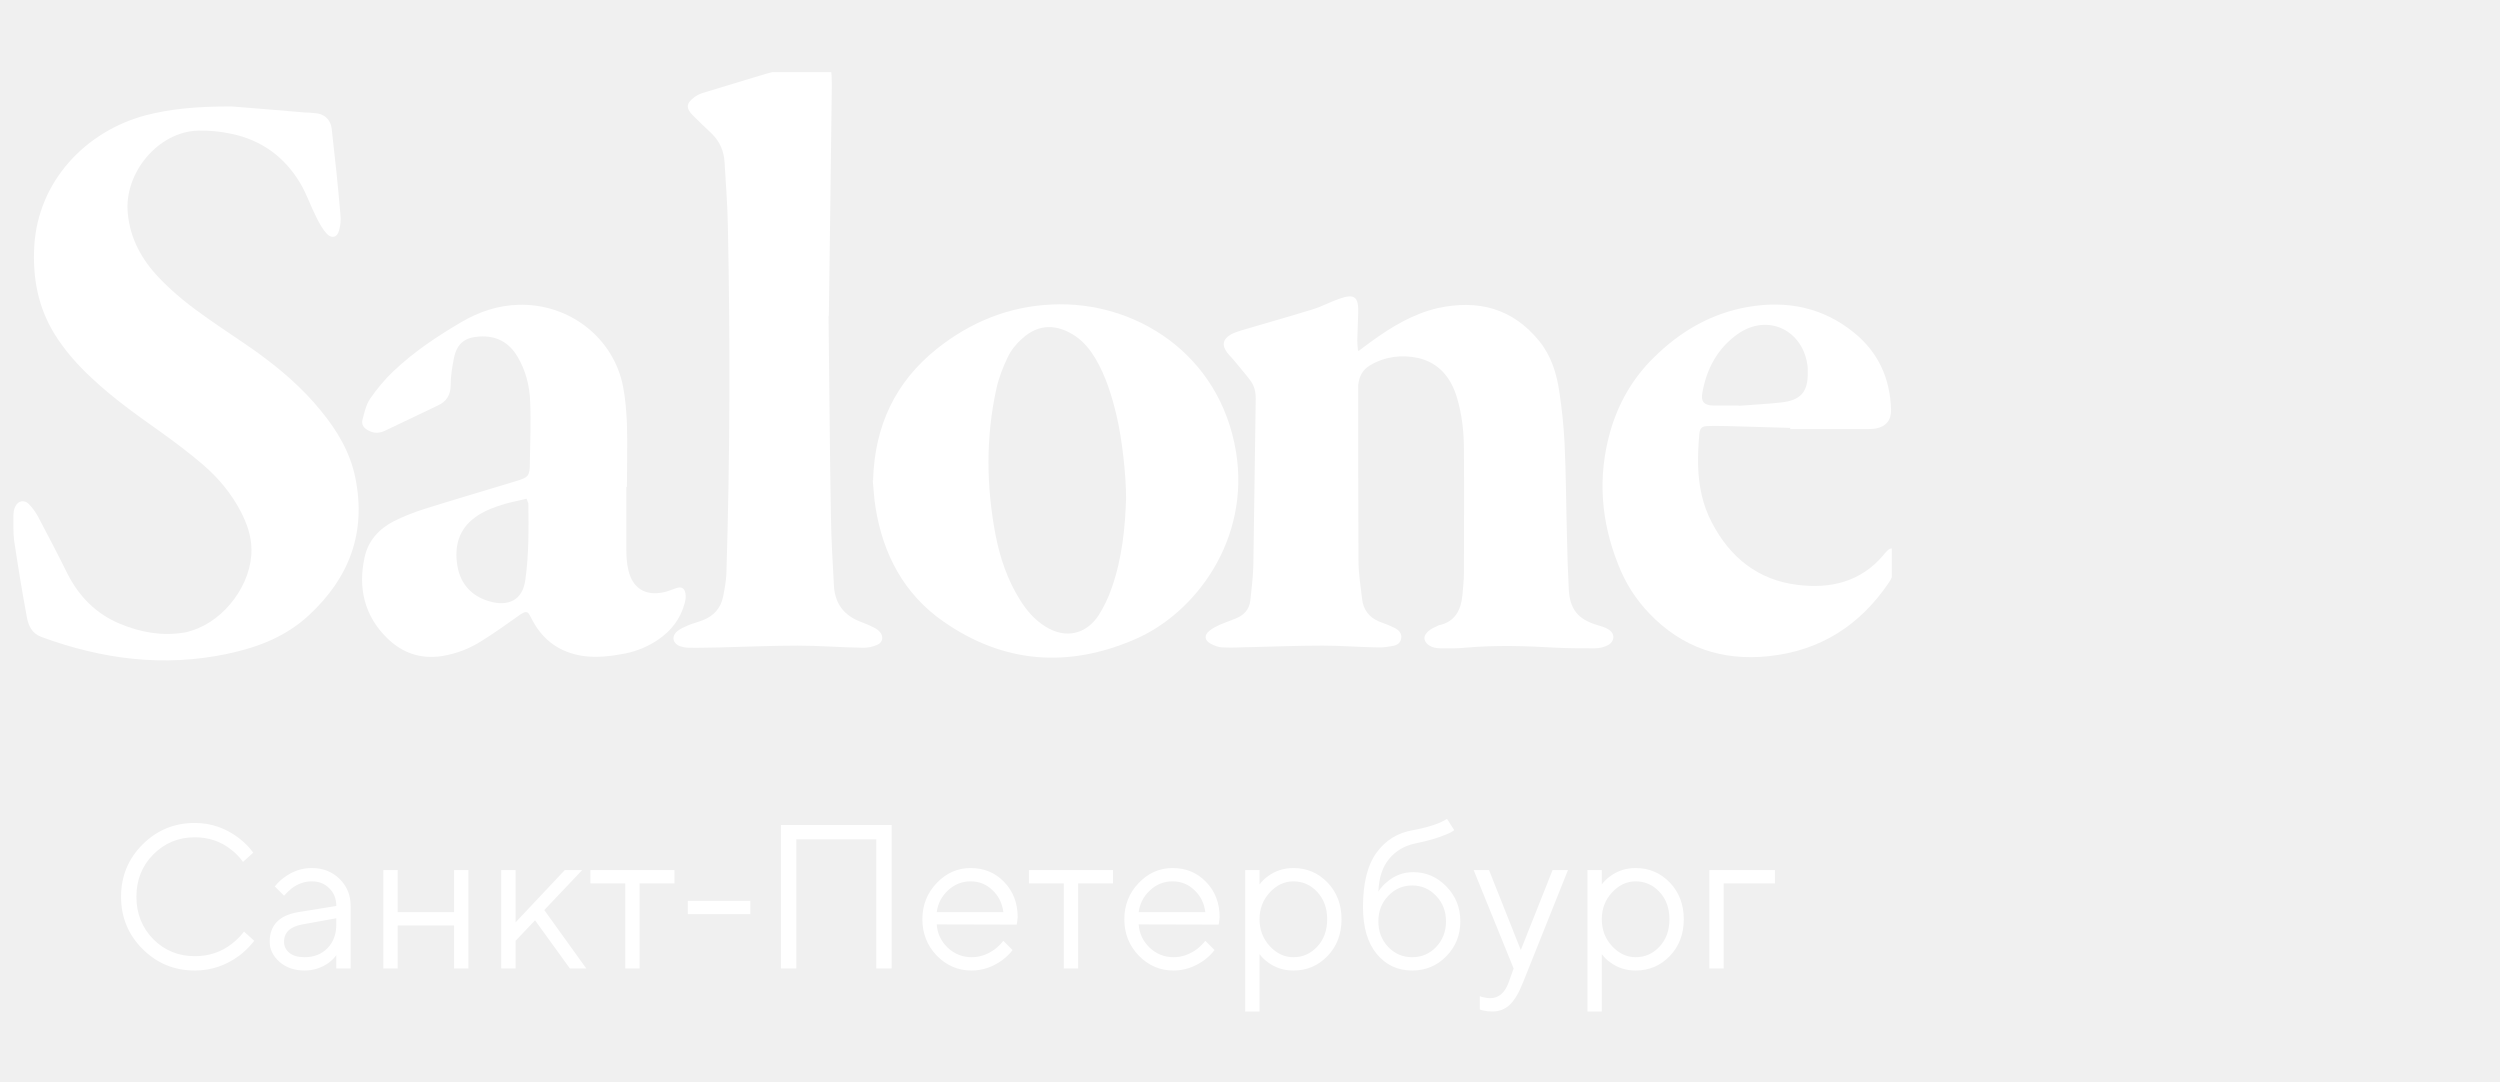
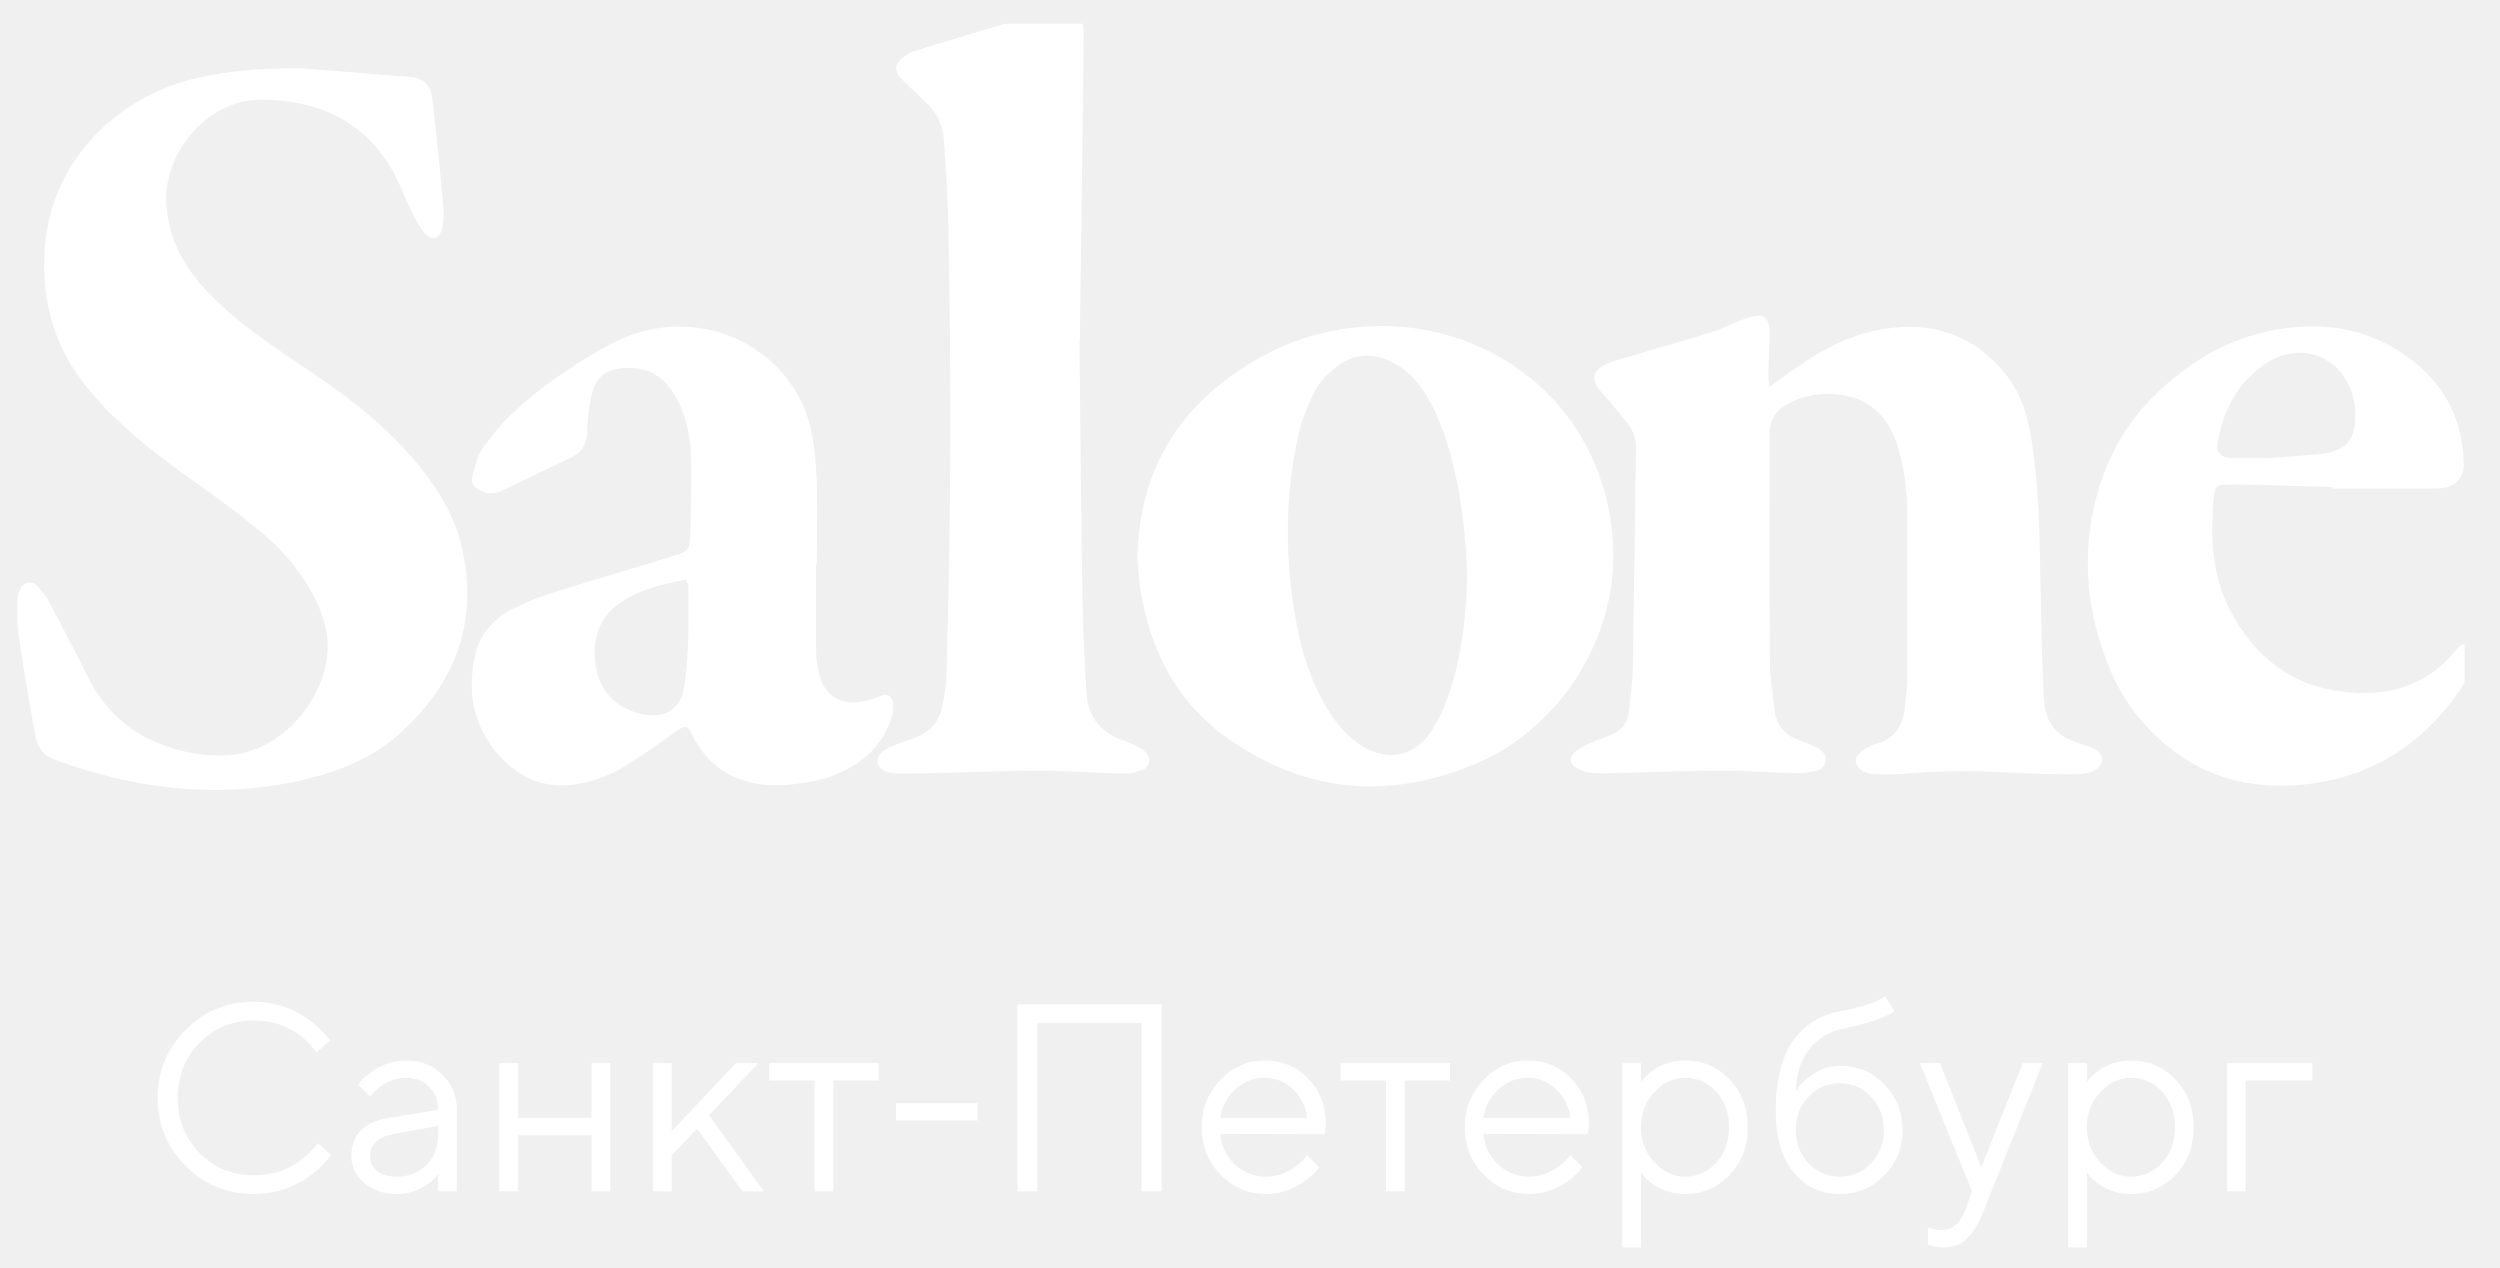
- <svg xmlns="http://www.w3.org/2000/svg" width="185" height="80" viewBox="0 0 185 80" fill="none">
+ <svg xmlns="http://www.w3.org/2000/svg" width="142" height="72" viewBox="0 4 142 72" fill="none">
  <g clip-path="url(#clip0_1112_10573)">
    <mask id="mask0_1112_10573" style="mask-type:luminance" maskUnits="userSpaceOnUse" x="0" y="4" width="141" height="75">
      <path d="M0.989 4.474H140.535V78.701H0.989V4.474Z" fill="white" />
    </mask>
    <g mask="url(#mask0_1112_10573)">
      <path d="M17.126 7.876C18.496 7.988 20.53 8.145 22.564 8.324C22.785 8.324 23.028 8.346 23.249 8.368C23.978 8.391 24.487 8.838 24.553 9.599C24.796 11.703 25.017 13.806 25.194 15.91C25.238 16.29 25.194 16.693 25.084 17.073C24.951 17.566 24.575 17.677 24.199 17.319C23.868 16.961 23.625 16.514 23.404 16.066C22.983 15.238 22.696 14.366 22.232 13.582C21.082 11.635 19.381 10.382 17.17 9.912C16.352 9.733 15.49 9.644 14.672 9.666C11.71 9.733 9.168 12.799 9.455 15.775C9.632 17.677 10.494 19.221 11.777 20.564C12.86 21.705 14.12 22.69 15.402 23.585C16.573 24.413 17.789 25.196 18.96 26.024C20.729 27.3 22.387 28.71 23.757 30.41C24.973 31.887 25.923 33.498 26.299 35.378C27.117 39.429 25.835 42.763 22.873 45.515C21.171 47.104 19.071 47.91 16.838 48.38C12.108 49.387 7.532 48.782 3.045 47.127C2.338 46.858 2.095 46.276 1.984 45.65C1.63 43.748 1.321 41.845 1.034 39.921C0.945 39.361 0.967 38.78 0.967 38.198C0.967 37.952 1.034 37.683 1.144 37.459C1.343 37.056 1.785 36.967 2.117 37.28C2.404 37.571 2.647 37.907 2.846 38.287C3.576 39.675 4.305 41.062 4.99 42.45C5.852 44.15 7.112 45.426 8.881 46.164C10.406 46.791 11.975 47.082 13.611 46.813C13.81 46.791 14.009 46.724 14.208 46.657C16.662 45.896 18.651 43.166 18.607 40.659C18.607 39.675 18.275 38.757 17.833 37.885C17.126 36.52 16.153 35.356 15.004 34.371C14.009 33.521 12.97 32.738 11.909 31.977C10.141 30.724 8.372 29.471 6.781 27.971C5.742 27.009 4.791 25.935 4.04 24.726C2.802 22.712 2.404 20.542 2.537 18.192C2.824 13.426 6.317 9.711 10.804 8.525C12.639 8.055 14.517 7.876 17.104 7.876H17.126Z" fill="white" />
      <path d="M100.528 25.979C100.948 25.665 101.235 25.442 101.522 25.24C103.003 24.166 104.573 23.226 106.385 22.801C109.37 22.152 111.934 22.801 113.923 25.262C114.785 26.337 115.183 27.612 115.382 28.932C115.581 30.23 115.714 31.528 115.78 32.849C115.89 35.153 115.89 37.458 115.957 39.763C115.979 41.039 116.023 42.292 116.089 43.567C116.156 45.089 116.775 45.828 118.189 46.253C118.477 46.342 118.764 46.409 119.007 46.566C119.516 46.857 119.516 47.439 119.007 47.73C118.72 47.886 118.366 47.976 118.035 47.976C117.084 47.976 116.112 47.976 115.161 47.931C112.906 47.797 110.674 47.73 108.419 47.931C107.8 47.998 107.181 47.976 106.584 47.976C105.943 47.976 105.501 47.685 105.413 47.304C105.347 46.991 105.678 46.611 106.275 46.365L106.452 46.275C107.668 46.029 108.11 45.156 108.22 44.037C108.264 43.478 108.331 42.941 108.331 42.381C108.331 39.36 108.353 36.339 108.331 33.341C108.331 31.998 108.198 30.678 107.8 29.38C107.358 27.925 106.474 26.851 104.949 26.493C103.711 26.225 102.495 26.381 101.39 27.03C100.837 27.344 100.572 27.858 100.506 28.507V28.642C100.506 32.916 100.506 37.212 100.528 41.486C100.528 42.426 100.682 43.366 100.793 44.306C100.881 45.111 101.301 45.671 102.031 45.984C102.274 46.074 102.495 46.163 102.738 46.253L103.225 46.477C103.512 46.633 103.755 46.879 103.689 47.237C103.645 47.573 103.379 47.752 103.07 47.797C102.694 47.864 102.296 47.931 101.92 47.909C100.572 47.886 99.246 47.775 97.897 47.775C96.151 47.775 94.383 47.842 92.636 47.886C91.929 47.886 91.222 47.953 90.514 47.909C90.183 47.909 89.829 47.775 89.564 47.618C89.122 47.372 89.1 46.991 89.498 46.678C89.741 46.477 90.028 46.342 90.315 46.208C90.691 46.051 91.089 45.917 91.465 45.761C92.062 45.514 92.46 45.089 92.526 44.418C92.614 43.567 92.725 42.717 92.747 41.867C92.813 37.749 92.858 33.632 92.924 29.492C92.924 28.977 92.813 28.53 92.504 28.127C92.15 27.657 91.752 27.209 91.376 26.739C91.2 26.516 91.001 26.337 90.824 26.113C90.404 25.553 90.47 25.106 91.089 24.748C91.332 24.613 91.642 24.524 91.907 24.434C93.653 23.92 95.4 23.427 97.146 22.89C97.809 22.689 98.45 22.331 99.113 22.107C100.24 21.704 100.55 21.973 100.506 23.181C100.484 23.853 100.461 24.524 100.439 25.195C100.439 25.374 100.461 25.553 100.484 25.889L100.528 25.979Z" fill="white" />
      <path d="M64.607 35.556C64.718 31.506 66.265 28.261 69.315 25.822C71.813 23.831 74.665 22.667 77.848 22.533C83.971 22.242 90.27 26.158 91.464 33.431C92.525 39.898 88.502 45.358 83.993 47.305C79.041 49.453 74.245 49.095 69.802 45.985C66.906 43.971 65.337 41.017 64.784 37.526C64.673 36.854 64.651 36.161 64.585 35.556H64.607ZM83.33 36.877C83.33 35.087 83.02 32.446 82.644 30.835C82.291 29.335 81.849 27.859 81.053 26.516C80.677 25.889 80.213 25.308 79.594 24.882C78.224 23.965 76.875 23.942 75.659 25.039C75.217 25.419 74.819 25.912 74.576 26.426C74.223 27.165 73.913 27.948 73.736 28.754C72.941 32.356 72.985 35.982 73.67 39.584C74.001 41.285 74.554 42.919 75.483 44.396C75.969 45.179 76.566 45.873 77.361 46.365C78.82 47.282 80.346 46.969 81.296 45.537C81.694 44.91 82.025 44.217 82.269 43.501C83.042 41.308 83.263 39.025 83.33 36.877Z" fill="white" />
      <path d="M61.313 23.406C61.379 28.822 61.401 33.543 61.49 38.243C61.512 39.943 61.622 41.644 61.711 43.345C61.777 44.553 62.352 45.426 63.457 45.918C63.811 46.075 64.187 46.187 64.518 46.366C64.717 46.455 64.938 46.567 65.093 46.746C65.402 47.082 65.336 47.529 64.938 47.708C64.584 47.865 64.187 47.955 63.811 47.932C62.219 47.91 60.628 47.776 59.036 47.776C57.113 47.776 55.168 47.865 53.245 47.91C52.493 47.91 51.742 47.955 50.99 47.932C50.769 47.932 50.526 47.887 50.327 47.82C49.774 47.619 49.664 47.082 50.128 46.701C50.371 46.5 50.681 46.388 50.968 46.254C51.3 46.12 51.675 46.03 52.007 45.896C52.803 45.583 53.333 45.023 53.51 44.15C53.62 43.591 53.731 43.009 53.753 42.45C54.018 33.901 54.041 25.353 53.864 16.805C53.842 15.216 53.709 13.627 53.62 12.038C53.576 11.188 53.267 10.472 52.67 9.89C52.206 9.442 51.742 9.017 51.278 8.547C50.747 8.01 50.769 7.652 51.366 7.205C51.543 7.07 51.764 6.959 51.963 6.891C54.461 6.131 56.958 5.37 59.478 4.631C59.898 4.497 60.318 4.452 60.76 4.407C61.224 4.363 61.379 4.475 61.468 4.967C61.534 5.37 61.556 5.795 61.556 6.198C61.49 12.15 61.401 18.08 61.335 23.339L61.313 23.406Z" fill="white" />
      <path d="M46.349 36.004C46.349 37.526 46.349 39.048 46.349 40.569C46.349 41.106 46.371 41.688 46.503 42.203C46.813 43.523 47.741 44.105 49.067 43.836C49.399 43.769 49.708 43.635 50.04 43.523C50.438 43.389 50.659 43.523 50.725 43.926C50.769 44.172 50.725 44.441 50.659 44.664C50.349 45.806 49.664 46.678 48.714 47.327C47.962 47.842 47.144 48.178 46.282 48.357C45.221 48.558 44.182 48.692 43.099 48.536C41.441 48.267 40.225 47.417 39.43 45.962C39.054 45.291 39.12 45 38.192 45.694C37.374 46.276 36.556 46.857 35.694 47.395C34.766 47.999 33.771 48.379 32.666 48.558C31.096 48.782 29.77 48.312 28.665 47.238C26.963 45.582 26.476 43.501 26.985 41.218C27.25 40.01 28.046 39.137 29.129 38.578C29.836 38.22 30.588 37.929 31.339 37.683C33.616 36.967 35.915 36.295 38.192 35.601C39.098 35.333 39.209 35.221 39.209 34.259C39.231 32.737 39.297 31.215 39.231 29.694C39.187 28.53 38.899 27.411 38.302 26.404C37.661 25.308 36.689 24.815 35.451 24.905C34.39 24.972 33.815 25.42 33.594 26.494C33.462 27.143 33.351 27.814 33.351 28.485C33.351 29.224 33.041 29.716 32.4 30.007C31.096 30.634 29.814 31.238 28.51 31.864C28.09 32.066 27.692 32.088 27.272 31.864C26.919 31.685 26.72 31.417 26.83 31.036C26.963 30.522 27.095 29.94 27.383 29.515C27.891 28.776 28.466 28.082 29.107 27.478C30.632 26.024 32.356 24.883 34.147 23.831C35.451 23.07 36.843 22.6 38.347 22.555C42.193 22.443 45.42 25.061 46.105 28.597C46.282 29.492 46.349 30.432 46.393 31.327C46.437 32.894 46.393 34.46 46.393 36.027H46.326L46.349 36.004ZM38.988 36.899C38.236 37.078 37.507 37.213 36.821 37.459C36.247 37.66 35.672 37.906 35.186 38.264C33.926 39.16 33.594 40.48 33.859 41.934C34.102 43.277 34.965 44.15 36.247 44.508C37.595 44.888 38.678 44.441 38.877 42.897C39.142 41.017 39.12 39.137 39.098 37.257L38.965 36.899H38.988Z" fill="white" />
      <path d="M132.49 31.664C130.921 31.619 129.351 31.574 127.782 31.529C127.318 31.529 126.875 31.507 126.411 31.529C125.947 31.529 125.792 31.664 125.748 32.134C125.682 32.917 125.638 33.7 125.66 34.483C125.704 35.96 125.991 37.37 126.677 38.668C128.025 41.264 130.103 42.92 132.998 43.278C135.408 43.591 137.685 43.076 139.365 41.085L139.453 40.973C139.652 40.772 139.829 40.481 140.182 40.615C140.426 40.704 140.602 41.107 140.47 41.532C140.293 42.069 140.094 42.629 139.785 43.099C137.64 46.276 134.701 48.156 130.876 48.559C127.45 48.917 124.488 47.932 122.079 45.426C121.062 44.374 120.288 43.166 119.758 41.801C118.476 38.601 118.21 35.334 119.139 32C119.736 29.874 120.797 28.016 122.366 26.472C124.333 24.525 126.632 23.183 129.351 22.713C132.225 22.22 134.877 22.735 137.198 24.615C138.989 26.069 139.873 27.994 139.939 30.321C139.961 31.082 139.564 31.574 138.812 31.709C138.547 31.753 138.259 31.753 137.994 31.753H132.468V31.709L132.49 31.664ZM128.666 30.03C129.793 29.941 130.788 29.896 131.783 29.784C133.286 29.627 133.816 28.979 133.772 27.479V27.211C133.507 24.436 130.81 23.138 128.578 24.727C127.097 25.779 126.279 27.3 125.969 29.09C125.859 29.717 126.102 29.985 126.743 30.008C127.428 30.008 128.113 30.008 128.666 30.008V30.03Z" fill="white" />
    </g>
  </g>
  <path d="M18.058 68.937L18.816 69.62C18.462 70.064 18.088 70.433 17.694 70.727C16.703 71.455 15.611 71.819 14.418 71.819C12.901 71.819 11.612 71.288 10.55 70.226C9.488 69.165 8.958 67.875 8.958 66.359C8.958 64.842 9.488 63.553 10.55 62.491C11.612 61.429 12.901 60.899 14.418 60.899C15.601 60.899 16.683 61.268 17.663 62.006C18.088 62.329 18.447 62.693 18.74 63.098L17.982 63.78C17.729 63.426 17.436 63.123 17.102 62.87C16.344 62.264 15.449 61.96 14.418 61.96C13.204 61.96 12.178 62.385 11.339 63.234C10.51 64.073 10.095 65.115 10.095 66.359C10.095 67.602 10.51 68.649 11.339 69.498C12.178 70.337 13.204 70.757 14.418 70.757C15.459 70.757 16.369 70.454 17.148 69.847C17.491 69.584 17.795 69.281 18.058 68.937ZM24.886 71.667V70.681C24.735 70.894 24.542 71.086 24.31 71.257C23.774 71.632 23.183 71.819 22.535 71.819C21.797 71.819 21.18 71.606 20.685 71.182C20.2 70.747 19.957 70.251 19.957 69.695C19.957 68.462 20.665 67.729 22.08 67.496L24.886 67.041C24.886 66.505 24.714 66.07 24.37 65.737C24.037 65.393 23.602 65.221 23.066 65.221C22.54 65.221 22.04 65.398 21.565 65.752C21.342 65.944 21.16 66.121 21.019 66.283L20.336 65.6C20.528 65.347 20.766 65.12 21.049 64.918C21.666 64.463 22.338 64.235 23.066 64.235C23.895 64.235 24.583 64.503 25.129 65.039C25.675 65.575 25.948 66.242 25.948 67.041V71.667H24.886ZM24.886 68.406V67.951L22.384 68.406C21.474 68.568 21.019 68.998 21.019 69.695C21.019 70.019 21.15 70.292 21.413 70.514C21.686 70.727 22.06 70.833 22.535 70.833C23.233 70.833 23.799 70.61 24.234 70.165C24.669 69.721 24.886 69.134 24.886 68.406ZM28.367 71.667V64.387H29.429V67.496H33.6V64.387H34.662V71.667H33.6V68.482H29.429V71.667H28.367ZM37.091 71.667V64.387H38.153V68.254L41.793 64.387H43.082L40.276 67.344L43.385 71.667H42.172L39.594 68.103L38.153 69.62V71.667H37.091ZM46.269 71.667V65.373H43.691V64.387H49.909V65.373H47.331V71.667H46.269ZM50.898 67.648V66.662H55.523V67.648H50.898ZM57.791 71.667V61.05H65.981V71.667H64.844V62.112H58.929V71.667H57.791ZM74.247 69.62L74.93 70.302C74.737 70.565 74.48 70.818 74.156 71.06C73.448 71.566 72.695 71.819 71.896 71.819C70.895 71.819 70.036 71.45 69.318 70.712C68.61 69.973 68.256 69.079 68.256 68.027C68.256 66.975 68.61 66.081 69.318 65.343C70.026 64.604 70.86 64.235 71.82 64.235C72.822 64.235 73.651 64.579 74.308 65.267C74.975 65.954 75.309 66.824 75.309 67.875C75.309 67.926 75.294 68.057 75.263 68.27L75.233 68.421L69.318 68.406C69.358 69.063 69.626 69.635 70.122 70.12C70.627 70.595 71.219 70.833 71.896 70.833C72.513 70.833 73.094 70.631 73.641 70.226C73.903 70.014 74.106 69.812 74.247 69.62ZM69.318 67.496H74.247C74.166 66.839 73.898 66.298 73.443 65.873C72.998 65.439 72.457 65.221 71.82 65.221C71.183 65.221 70.627 65.444 70.152 65.888C69.677 66.333 69.399 66.869 69.318 67.496ZM78.72 71.667V65.373H76.142V64.387H82.36V65.373H79.782V71.667H78.72ZM89.192 69.62L89.874 70.302C89.682 70.565 89.424 70.818 89.101 71.06C88.393 71.566 87.64 71.819 86.841 71.819C85.84 71.819 84.98 71.45 84.263 70.712C83.555 69.973 83.201 69.079 83.201 68.027C83.201 66.975 83.555 66.081 84.263 65.343C84.97 64.604 85.804 64.235 86.765 64.235C87.766 64.235 88.595 64.579 89.252 65.267C89.92 65.954 90.253 66.824 90.253 67.875C90.253 67.926 90.238 68.057 90.208 68.27L90.177 68.421L84.263 68.406C84.303 69.063 84.571 69.635 85.066 70.12C85.572 70.595 86.163 70.833 86.841 70.833C87.458 70.833 88.039 70.631 88.585 70.226C88.848 70.014 89.05 69.812 89.192 69.62ZM84.263 67.496H89.192C89.111 66.839 88.843 66.298 88.388 65.873C87.943 65.439 87.402 65.221 86.765 65.221C86.128 65.221 85.572 65.444 85.097 65.888C84.621 66.333 84.343 66.869 84.263 67.496ZM92.144 74.852V64.387H93.206V65.449C93.378 65.216 93.585 65.014 93.828 64.842C94.374 64.438 95.001 64.235 95.709 64.235C96.71 64.235 97.554 64.594 98.241 65.312C98.929 66.03 99.273 66.935 99.273 68.027C99.273 69.119 98.929 70.024 98.241 70.742C97.554 71.46 96.71 71.819 95.709 71.819C95.001 71.819 94.374 71.616 93.828 71.212C93.585 71.04 93.378 70.838 93.206 70.605V74.852H92.144ZM95.709 70.833C96.406 70.833 96.998 70.57 97.483 70.044C97.968 69.518 98.211 68.846 98.211 68.027C98.211 67.208 97.968 66.536 97.483 66.01C96.998 65.484 96.406 65.221 95.709 65.221C95.051 65.221 94.47 65.494 93.964 66.04C93.459 66.586 93.206 67.248 93.206 68.027C93.206 68.805 93.459 69.468 93.964 70.014C94.47 70.56 95.051 70.833 95.709 70.833ZM107.079 60.595L107.61 61.429C107.479 61.541 107.282 61.647 107.019 61.748C106.442 62.001 105.679 62.223 104.729 62.415C103.92 62.587 103.273 62.971 102.787 63.568C102.302 64.154 102.039 64.958 101.999 65.98C102.171 65.707 102.383 65.469 102.636 65.267C103.202 64.781 103.849 64.539 104.577 64.539C105.527 64.539 106.346 64.892 107.034 65.6C107.722 66.308 108.065 67.168 108.065 68.179C108.065 69.2 107.716 70.064 107.019 70.772C106.331 71.47 105.492 71.819 104.501 71.819C103.429 71.819 102.555 71.409 101.877 70.59C101.2 69.771 100.861 68.613 100.861 67.117C100.861 65.358 101.195 64.018 101.862 63.098C102.529 62.178 103.434 61.622 104.577 61.429C105.335 61.288 105.977 61.111 106.503 60.899C106.786 60.767 106.978 60.666 107.079 60.595ZM102.727 70.075C103.212 70.58 103.803 70.833 104.501 70.833C105.199 70.833 105.79 70.58 106.276 70.075C106.761 69.559 107.004 68.927 107.004 68.179C107.004 67.43 106.761 66.803 106.276 66.298C105.79 65.782 105.199 65.525 104.501 65.525C103.803 65.525 103.212 65.782 102.727 66.298C102.241 66.803 101.999 67.43 101.999 68.179C101.999 68.927 102.241 69.559 102.727 70.075ZM109.506 74.7V73.715C109.597 73.755 109.677 73.78 109.748 73.79C109.92 73.841 110.092 73.866 110.264 73.866C110.891 73.866 111.346 73.487 111.629 72.729L112.008 71.667L109.051 64.387H110.188L112.539 70.302L114.89 64.387H116.027L112.691 72.729C112.387 73.497 112.059 74.043 111.705 74.367C111.361 74.69 110.931 74.852 110.416 74.852C110.183 74.852 109.966 74.827 109.763 74.776C109.693 74.766 109.607 74.741 109.506 74.7ZM117.472 74.852V64.387H118.533V65.449C118.705 65.216 118.912 65.014 119.155 64.842C119.701 64.438 120.328 64.235 121.036 64.235C122.037 64.235 122.881 64.594 123.569 65.312C124.256 66.03 124.6 66.935 124.6 68.027C124.6 69.119 124.256 70.024 123.569 70.742C122.881 71.46 122.037 71.819 121.036 71.819C120.328 71.819 119.701 71.616 119.155 71.212C118.912 71.04 118.705 70.838 118.533 70.605V74.852H117.472ZM121.036 70.833C121.733 70.833 122.325 70.57 122.81 70.044C123.296 69.518 123.538 68.846 123.538 68.027C123.538 67.208 123.296 66.536 122.81 66.01C122.325 65.484 121.733 65.221 121.036 65.221C120.379 65.221 119.797 65.494 119.292 66.04C118.786 66.586 118.533 67.248 118.533 68.027C118.533 68.805 118.786 69.468 119.292 70.014C119.797 70.56 120.379 70.833 121.036 70.833ZM126.492 71.667V64.387H131.345V65.373H127.553V71.667H126.492Z" fill="white" />
  <defs>
    <clipPath id="clip0_1112_10573">
      <rect width="140" height="45.5" fill="white" transform="translate(0 5.33301)" />
    </clipPath>
  </defs>
</svg>
